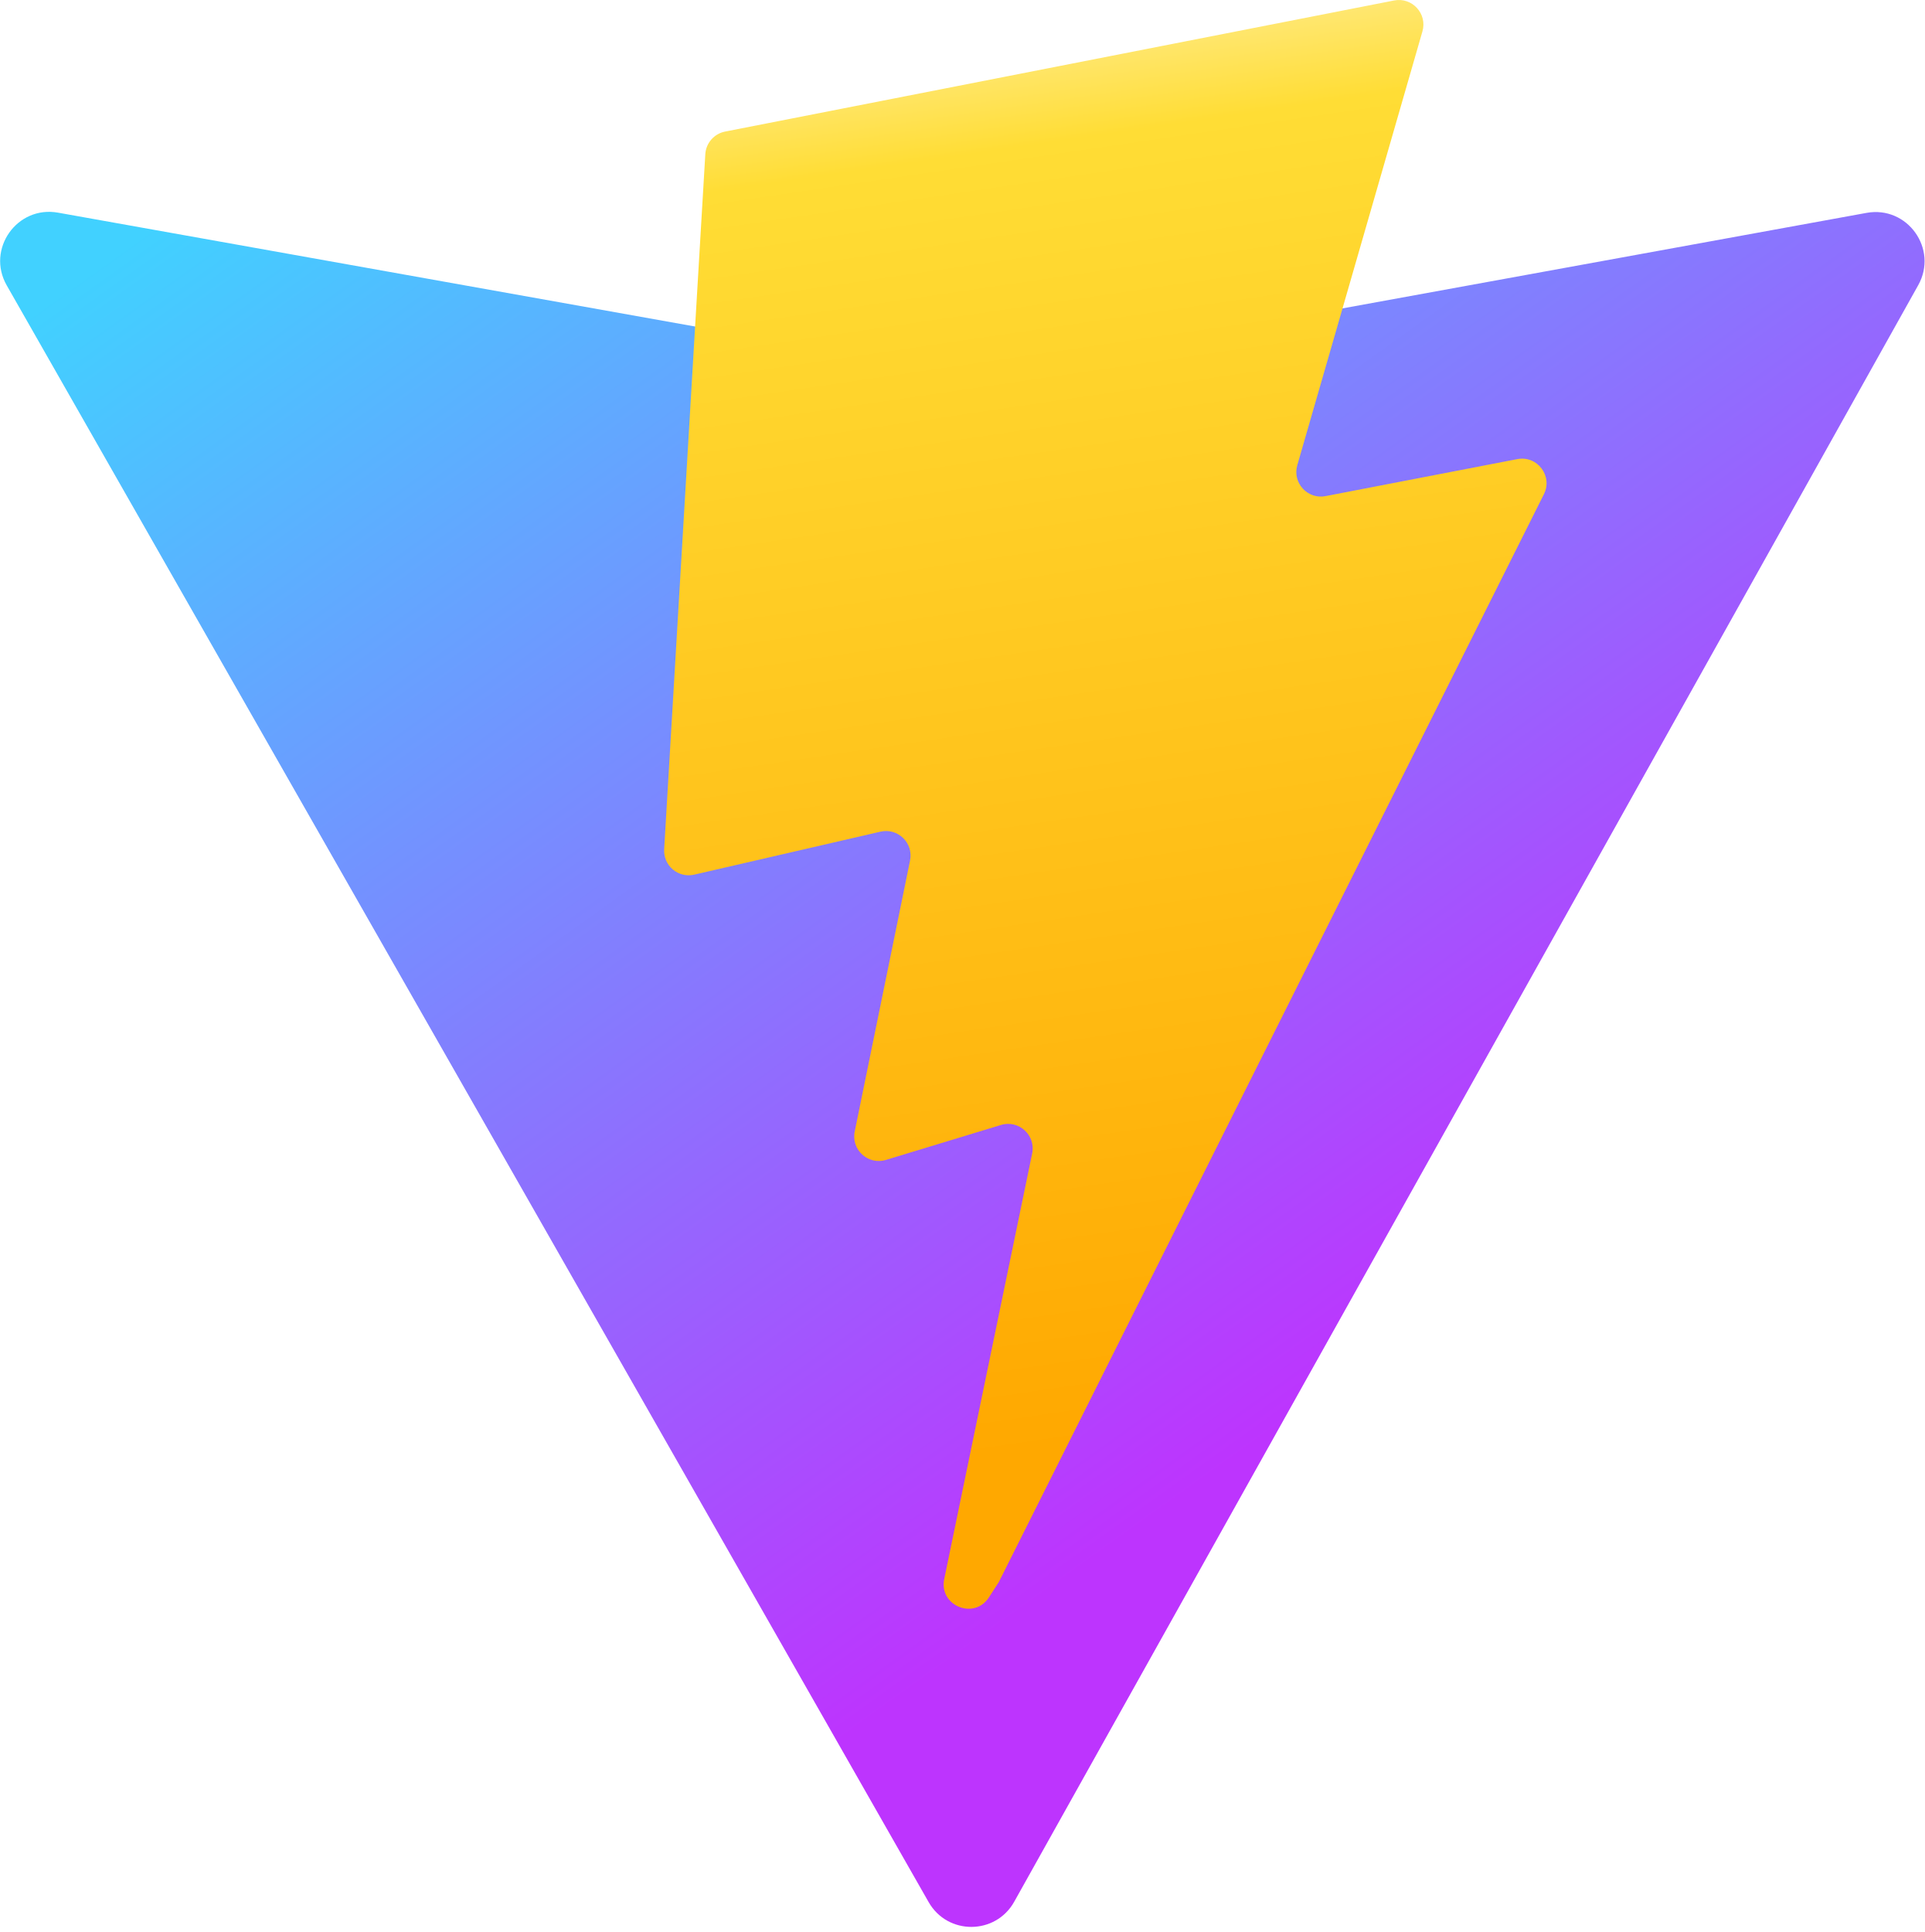
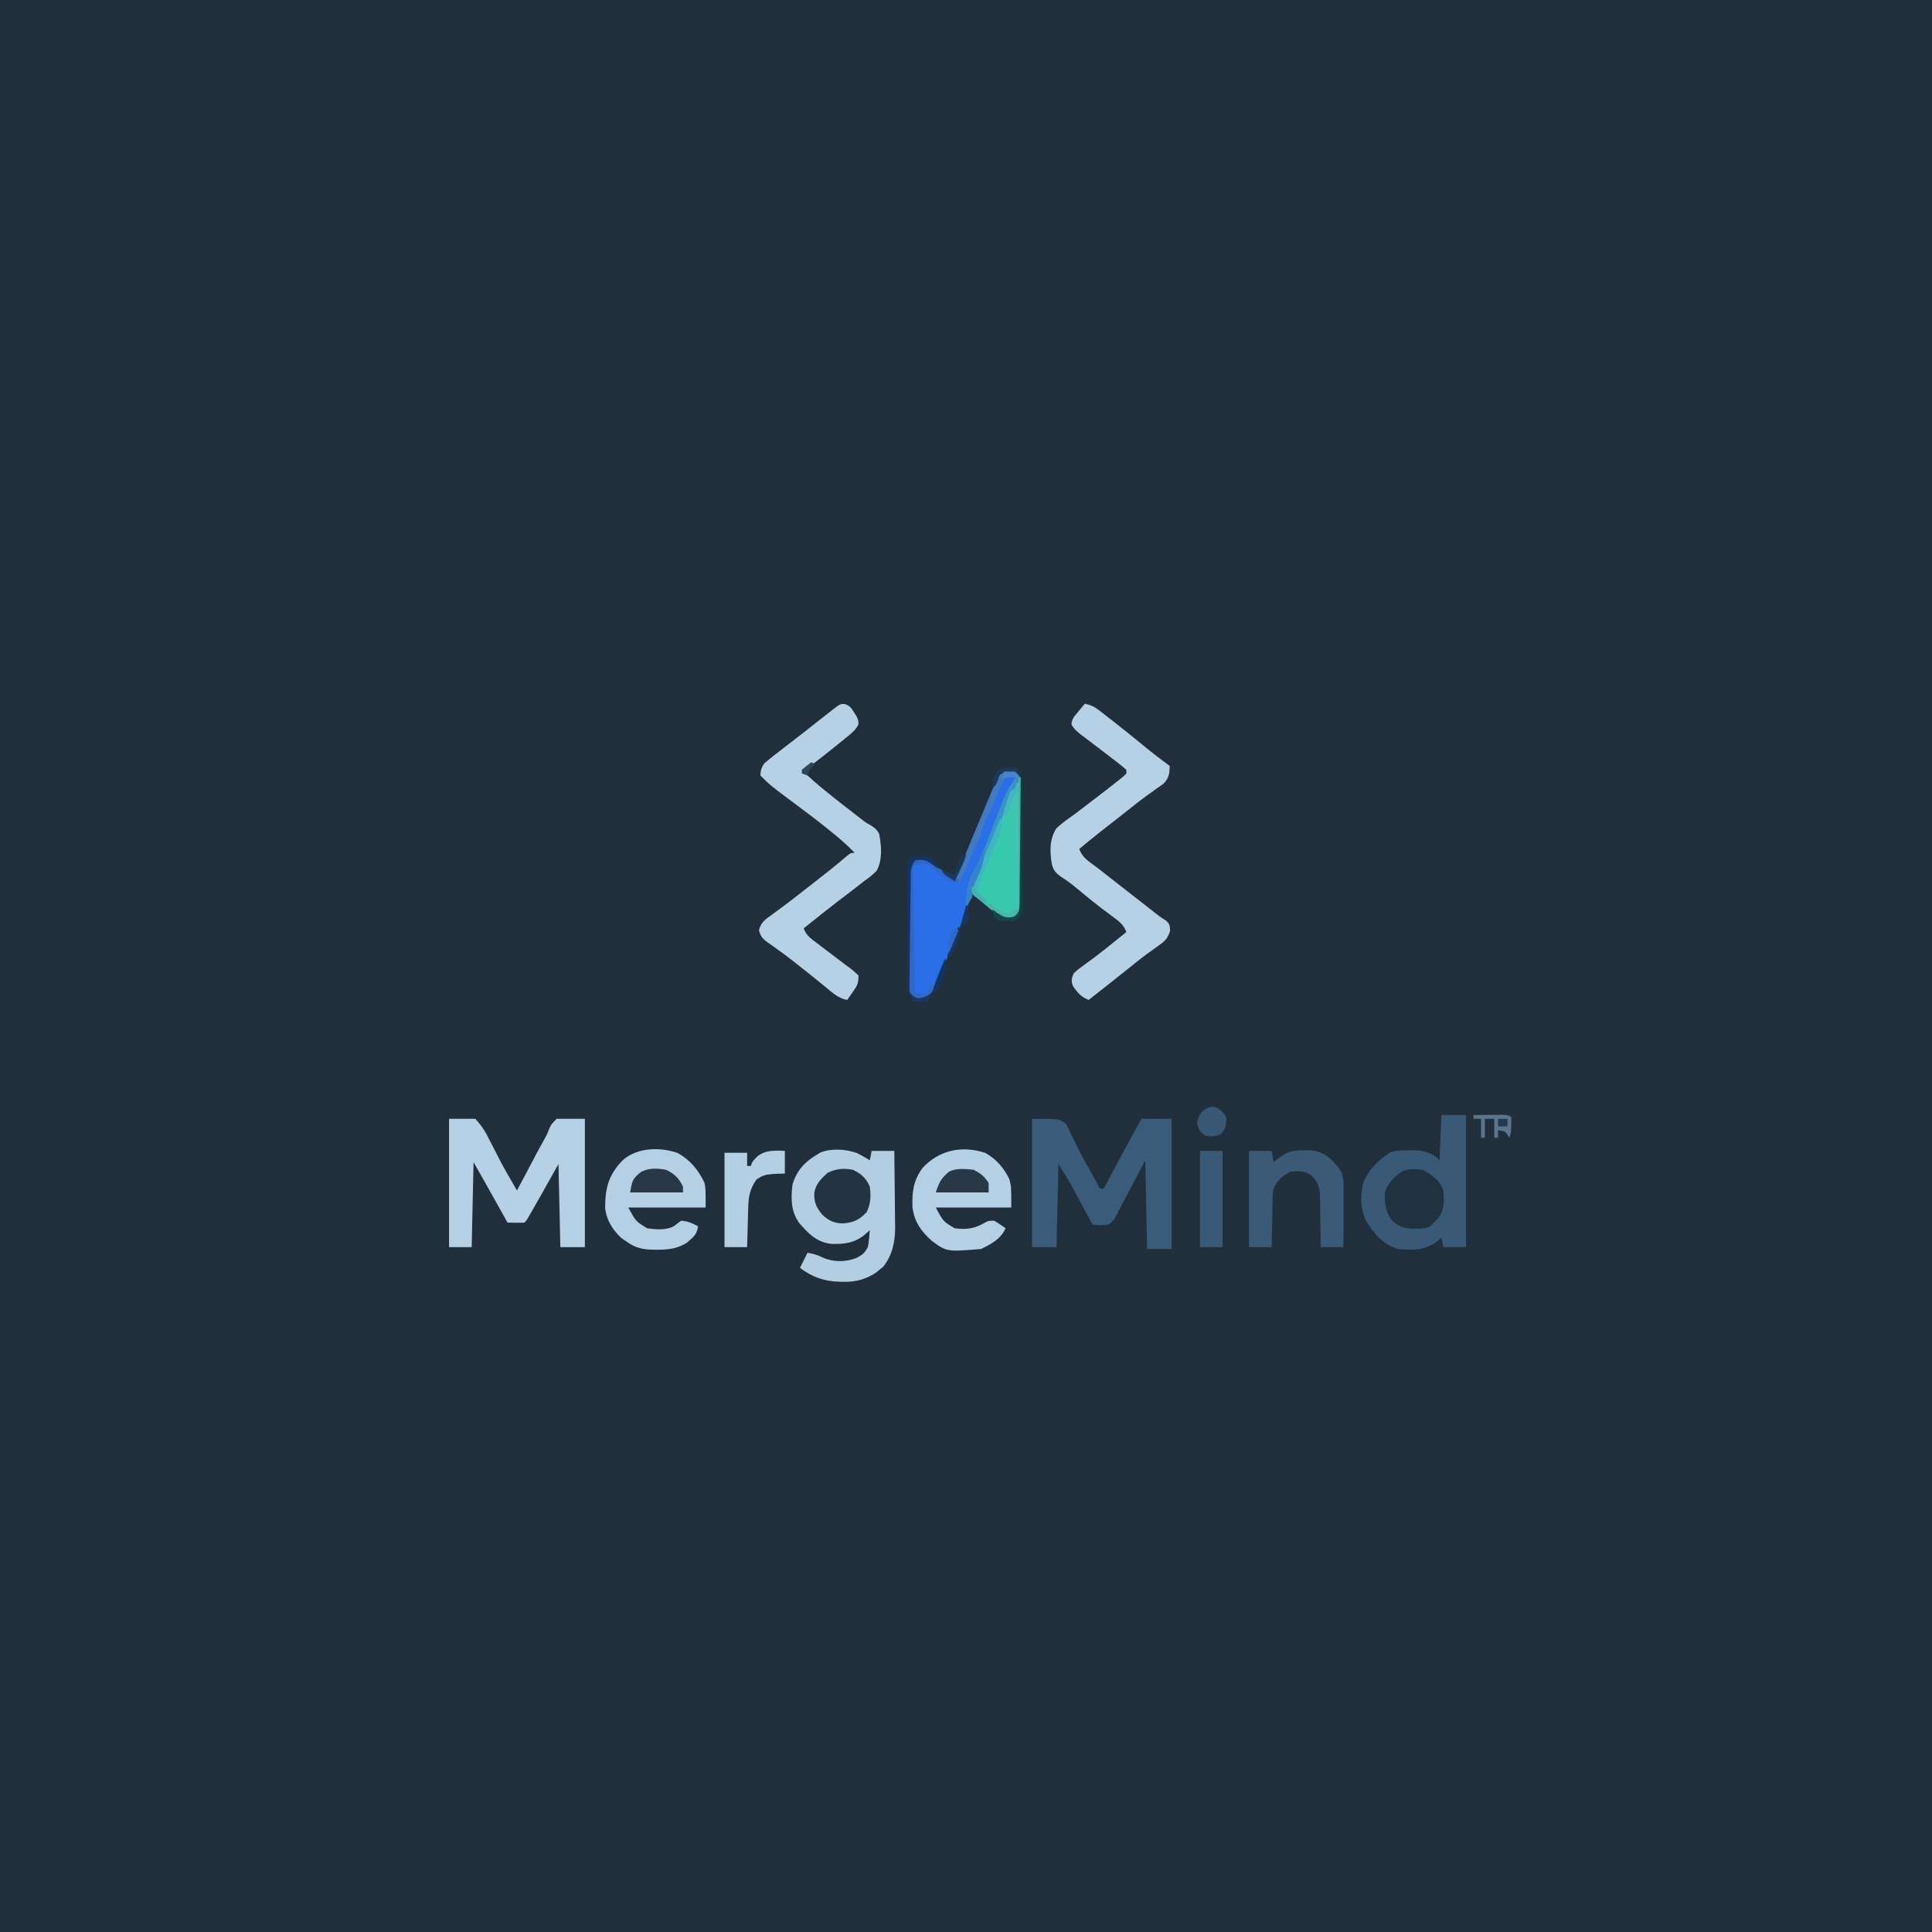
- <svg xmlns="http://www.w3.org/2000/svg" aria-hidden="true" role="img" class="iconify iconify--logos" width="31.88" height="32" preserveAspectRatio="xMidYMid meet" viewBox="0 0 256 257">
-   <defs>
-     <linearGradient id="IconifyId1813088fe1fbc01fb466" x1="-.828%" x2="57.636%" y1="7.652%" y2="78.411%">
-       <stop offset="0%" stop-color="#41D1FF" />
-       <stop offset="100%" stop-color="#BD34FE" />
-     </linearGradient>
-     <linearGradient id="IconifyId1813088fe1fbc01fb467" x1="43.376%" x2="50.316%" y1="2.242%" y2="89.03%">
-       <stop offset="0%" stop-color="#FFEA83" />
-       <stop offset="8.333%" stop-color="#FFDD35" />
-       <stop offset="100%" stop-color="#FFA800" />
-     </linearGradient>
-   </defs>
-   <path fill="url(#IconifyId1813088fe1fbc01fb466)" d="M255.153 37.938L134.897 252.976c-2.483 4.44-8.862 4.466-11.382.048L.875 37.958c-2.746-4.814 1.371-10.646 6.827-9.67l120.385 21.517a6.537 6.537 0 0 0 2.322-.004l117.867-21.483c5.438-.991 9.574 4.796 6.877 9.62Z" />
-   <path fill="url(#IconifyId1813088fe1fbc01fb467)" d="M185.432.063L96.44 17.501a3.268 3.268 0 0 0-2.634 3.014l-5.474 92.456a3.268 3.268 0 0 0 3.997 3.378l24.777-5.718c2.318-.535 4.413 1.507 3.936 3.838l-7.361 36.047c-.495 2.426 1.782 4.5 4.151 3.78l15.304-4.649c2.372-.72 4.652 1.36 4.15 3.788l-11.698 56.621c-.732 3.542 3.979 5.473 5.943 2.437l1.313-2.028l72.516-144.72c1.215-2.423-.88-5.186-3.54-4.672l-25.505 4.922c-2.396.462-4.435-1.77-3.759-4.114l16.646-57.705c.677-2.35-1.37-4.583-3.769-4.113Z" />
+ <svg xmlns="http://www.w3.org/2000/svg" version="1.1" width="1024" height="1024">
+   <path d="M0 0 C337.92 0 675.84 0 1024 0 C1024 337.92 1024 675.84 1024 1024 C686.08 1024 348.16 1024 0 1024 C0 686.08 0 348.16 0 0 Z " fill="#212F3C" transform="translate(0,0)" />
+   <path d="M0 0 C2.534 0.992 3.287 2.252 4.699 4.551 C5.139 5.238 5.578 5.925 6.031 6.633 C6.886 8.739 6.886 8.739 6.883 10.68 C5.359 13.829 2.807 15.712 0.136 17.864 C-0.438 18.337 -1.013 18.811 -1.605 19.299 C-3.43 20.793 -5.269 22.269 -7.114 23.739 C-7.72 24.223 -8.327 24.708 -8.952 25.208 C-10.708 26.602 -12.47 27.986 -14.239 29.364 C-14.782 29.789 -15.326 30.215 -15.886 30.653 C-18.301 32.506 -20.199 33.767 -23.114 34.739 C-19.197 38.813 -15.015 42.387 -10.614 45.926 C-9.913 46.493 -9.212 47.06 -8.491 47.643 C-4.597 50.781 -0.676 53.877 3.298 56.912 C4.904 58.142 6.497 59.389 8.09 60.637 C10.743 62.721 10.743 62.721 13.246 64.09 C15.542 65.514 16.587 66.35 17.886 68.739 C19.057 75.244 19.736 82.269 16.535 88.274 C14.468 90.415 12.329 92.037 9.886 93.739 C8.384 94.919 6.882 96.099 5.383 97.283 C3.74 98.568 2.079 99.826 0.41 101.079 C-3.306 103.871 -6.963 106.736 -10.614 109.614 C-11.189 110.066 -11.764 110.518 -12.356 110.984 C-15.621 113.554 -18.873 116.139 -22.114 118.739 C-20.783 122.729 -18.163 124.293 -14.926 126.739 C-14.001 127.455 -14.001 127.455 -13.056 128.186 C-9.751 130.744 -6.417 133.262 -3.071 135.766 C-2.428 136.254 -1.786 136.742 -1.124 137.245 C0.115 138.185 1.362 139.115 2.618 140.034 C4.316 141.329 4.316 141.329 6.886 143.739 C6.886 148.121 6.319 149.043 3.886 152.489 C3.051 153.688 3.051 153.688 2.199 154.911 C1.766 155.514 1.333 156.117 0.886 156.739 C-3.643 155.848 -6.514 153.25 -9.989 150.364 C-11.337 149.264 -12.686 148.165 -14.035 147.067 C-15.057 146.231 -15.057 146.231 -16.1 145.377 C-19.119 142.921 -22.176 140.516 -25.239 138.114 C-26.086 137.442 -26.086 137.442 -26.951 136.756 C-29.88 134.444 -32.838 132.202 -35.879 130.04 C-36.485 129.6 -37.091 129.161 -37.715 128.708 C-38.866 127.876 -40.029 127.06 -41.204 126.262 C-43.938 124.268 -45.03 123.085 -45.832 119.758 C-44.849 115.626 -42.559 114.072 -39.239 111.739 C-37.954 110.785 -36.67 109.83 -35.387 108.875 C-34.352 108.12 -34.352 108.12 -33.296 107.35 C-29.426 104.493 -25.652 101.514 -21.864 98.551 C-20.332 97.361 -18.801 96.171 -17.27 94.981 C-11.302 90.333 -5.351 85.67 0.386 80.739 C2.886 78.739 2.886 78.739 4.886 78.739 C1.019 74.724 -3.089 71.174 -7.426 67.676 C-8.122 67.113 -8.817 66.549 -9.534 65.968 C-15.07 61.513 -20.725 57.234 -26.432 53.001 C-39.78 43.072 -39.78 43.072 -45.114 37.739 C-44.914 34.923 -44.544 33.255 -42.723 31.071 C-41.803 30.319 -41.803 30.319 -40.864 29.551 C-40.139 28.954 -39.415 28.358 -38.668 27.743 C-34.676 24.611 -30.667 21.503 -26.629 18.43 C-22.393 15.201 -18.217 11.896 -14.047 8.582 C-12.411 7.289 -10.763 6.013 -9.114 4.739 C-8.51 4.254 -7.906 3.768 -7.284 3.269 C-2.629 -0.325 -2.629 -0.325 0 0 Z " fill="#B6D0E5" transform="translate(448.1135,373.2612)" />
+   <path d="M0 0 C3.103 0.601 5.056 1.555 7.547 3.484 C8.219 4.001 8.892 4.518 9.584 5.051 C10.299 5.611 11.014 6.172 11.75 6.75 C12.495 7.327 13.24 7.904 14.008 8.498 C19.898 13.082 25.709 17.763 31.47 22.509 C35.885 26.139 40.402 29.604 45 33 C44.807 37.279 44.613 39.378 41.551 42.484 C39.948 43.606 39.948 43.606 38.312 44.75 C37.119 45.609 35.926 46.47 34.734 47.332 C34.116 47.77 33.498 48.208 32.861 48.659 C29.855 50.825 26.963 53.132 24.062 55.438 C22.898 56.356 21.732 57.274 20.566 58.191 C19.984 58.65 19.401 59.11 18.801 59.583 C16.941 61.046 15.079 62.506 13.215 63.965 C12.593 64.452 11.971 64.94 11.33 65.442 C10.151 66.365 8.973 67.287 7.793 68.209 C4.138 71.074 0.555 74.012 -3 77 C-1.606 80.294 -0.119 81.954 2.75 84.062 C3.561 84.671 4.372 85.279 5.207 85.906 C6.129 86.597 7.05 87.288 8 88 C10.15 89.683 12.295 91.37 14.438 93.062 C20.894 98.145 27.379 103.191 33.871 108.229 C35.293 109.333 36.71 110.444 38.122 111.562 C40.153 113.159 40.153 113.159 43.09 114.973 C45 117 45 117 45.164 120.457 C43.715 124.868 42.157 126.051 38.375 128.688 C37.182 129.545 35.991 130.404 34.801 131.266 C34.176 131.71 33.552 132.154 32.909 132.611 C29.705 134.942 26.64 137.444 23.562 139.938 C16.419 145.682 9.218 151.35 2 157 C-1.053 155.673 -2.842 154.372 -4.812 151.688 C-5.252 151.114 -5.692 150.54 -6.145 149.949 C-7.375 147.145 -7.102 145.849 -6 143 C-3.586 140.746 -3.586 140.746 -0.375 138.438 C0.799 137.576 1.973 136.713 3.145 135.848 C3.767 135.393 4.389 134.938 5.03 134.469 C8.528 131.86 11.915 129.113 15.312 126.375 C16.6 125.341 17.888 124.307 19.176 123.273 C20.108 122.523 21.04 121.773 22 121 C20.457 116.901 17.847 115.117 14.375 112.562 C13.2 111.684 12.027 110.804 10.855 109.922 C10.232 109.453 9.609 108.985 8.966 108.502 C4.775 105.3 0.68 101.973 -3.372 98.597 C-6.119 96.308 -8.758 94.152 -11.793 92.25 C-14.844 90.263 -16.553 88.73 -17.486 85.12 C-18.605 78.49 -18.829 71.853 -15.117 66.062 C-12.804 63.912 -10.448 62.042 -7.836 60.268 C-5.79 58.855 -3.834 57.355 -1.871 55.828 C1.028 53.575 3.94 51.343 6.871 49.133 C10.476 46.407 14.038 43.641 17.562 40.812 C18.43 40.118 19.298 39.423 20.191 38.707 C20.788 38.144 21.385 37.58 22 37 C22 36.34 22 35.68 22 35 C19.995 33.272 17.981 31.66 15.875 30.062 C14.942 29.339 14.942 29.339 13.99 28.601 C10.674 26.033 7.335 23.497 3.988 20.969 C3.351 20.481 2.714 19.994 2.057 19.492 C0.831 18.554 -0.403 17.625 -1.643 16.705 C-3.891 14.982 -5.734 13.488 -7.102 10.98 C-6.947 7.966 -5.473 6.529 -3.562 4.25 C-2.574 3.051 -2.574 3.051 -1.566 1.828 C-1.049 1.225 -0.533 0.622 0 0 Z " fill="#B6D0E5" transform="translate(575,373)" />
+   <path d="M0 0 C3 0.375 3 0.375 4.662 1.474 C6.674 4.333 6.389 6.702 6.404 10.17 C6.411 10.856 6.418 11.543 6.425 12.25 C6.443 14.52 6.439 16.789 6.434 19.059 C6.438 20.637 6.443 22.215 6.449 23.792 C6.458 27.1 6.456 30.408 6.446 33.716 C6.435 37.954 6.455 42.192 6.484 46.43 C6.502 49.689 6.502 52.948 6.496 56.207 C6.496 57.77 6.502 59.332 6.515 60.895 C6.53 63.081 6.519 65.265 6.502 67.451 C6.502 68.694 6.501 69.938 6.501 71.219 C5.909 74.948 4.97 76.12 2 78.375 C-0.305 78.961 -0.305 78.961 -3 78.375 C-5.567 76.807 -7.828 74.935 -10.125 73 C-11.356 71.991 -12.588 70.984 -13.82 69.977 C-14.629 69.301 -14.629 69.301 -15.454 68.612 C-16.906 67.45 -18.452 66.407 -20 65.375 C-20.175 65.919 -20.35 66.463 -20.531 67.023 C-24.97 80.595 -30.658 93.745 -36.25 106.875 C-36.662 107.86 -37.074 108.845 -37.498 109.86 C-38.095 111.244 -38.095 111.244 -38.703 112.656 C-39.05 113.472 -39.397 114.287 -39.755 115.127 C-41.191 117.719 -42.738 119.467 -45 121.375 C-47.8 121.307 -49.35 120.837 -51.628 119.218 C-53.658 116.49 -53.381 114.32 -53.388 110.948 C-53.393 110.3 -53.399 109.653 -53.404 108.985 C-53.417 106.845 -53.409 104.706 -53.398 102.566 C-53.4 101.078 -53.403 99.59 -53.407 98.102 C-53.412 94.982 -53.405 91.863 -53.391 88.743 C-53.374 84.747 -53.384 80.751 -53.402 76.755 C-53.413 73.681 -53.409 70.608 -53.401 67.534 C-53.399 66.061 -53.402 64.588 -53.409 63.114 C-53.417 61.053 -53.405 58.993 -53.388 56.932 C-53.386 55.76 -53.383 54.587 -53.381 53.379 C-52.963 50.086 -52.344 48.692 -50 46.375 C-46.902 45.7 -44.973 45.808 -42.204 47.422 C-40.276 48.837 -38.448 50.326 -36.625 51.875 C-35.984 52.4 -35.344 52.924 -34.684 53.465 C-33.112 54.755 -31.554 56.063 -30 57.375 C-27.475 54.85 -26.643 52.443 -25.277 49.137 C-25.016 48.508 -24.754 47.879 -24.485 47.23 C-23.923 45.878 -23.364 44.525 -22.806 43.172 C-21.935 41.057 -21.058 38.946 -20.178 36.835 C-19.003 34.013 -17.829 31.19 -16.657 28.367 C-14.408 22.948 -12.155 17.531 -9.875 12.125 C-9.522 11.27 -9.168 10.415 -8.804 9.534 C-8.31 8.365 -8.31 8.365 -7.805 7.172 C-7.526 6.505 -7.247 5.838 -6.96 5.151 C-5.137 1.779 -3.854 0.482 0 0 Z " fill="#2B6FE8" transform="translate(535,408.625)" />
+   <path d="M0 0 C15 0 15 0 18.266 3.016 C19.317 5.031 19.317 5.031 20.25 7.25 C21.023 8.796 21.797 10.341 22.57 11.887 C22.956 12.711 23.342 13.535 23.739 14.384 C25.991 19.057 28.591 23.539 31.125 28.062 C32.757 31.038 34.38 34.018 36 37 C36.66 37 37.32 37 38 37 C38.428 36.199 38.856 35.398 39.298 34.573 C40.909 31.559 42.521 28.545 44.134 25.531 C44.828 24.235 45.521 22.939 46.214 21.642 C50.087 14.396 53.983 7.167 58 0 C63.28 0 68.56 0 74 0 C74 22.77 74 45.54 74 69 C69.71 69 65.42 69 61 69 C60.67 53.49 60.34 37.98 60 22 C51.742 37.69 51.742 37.69 43.496 53.387 C41 56 41 56 38.719 56.385 C36.443 56.394 34.258 56.276 32 56 C31.632 55.315 31.265 54.63 30.886 53.924 C29.198 50.781 27.505 47.641 25.812 44.5 C25.234 43.422 24.656 42.345 24.061 41.234 C23.49 40.177 22.92 39.12 22.332 38.031 C21.814 37.068 21.295 36.104 20.761 35.111 C18.625 31.338 16.298 27.677 14 24 C13.67 38.52 13.34 53.04 13 68 C8.71 68 4.42 68 0 68 C0 45.56 0 23.12 0 0 Z " fill="#3A5B79" transform="translate(547,593)" />
+   <path d="M0 0 C2.369 1.195 4.631 2.441 6.859 3.879 C7.189 2.229 7.519 0.579 7.859 -1.121 C11.819 -1.121 15.779 -1.121 19.859 -1.121 C19.959 5.674 20.031 12.469 20.079 19.265 C20.099 21.573 20.126 23.881 20.161 26.189 C20.21 29.521 20.232 32.852 20.25 36.184 C20.271 37.204 20.291 38.224 20.313 39.275 C20.315 47.067 18.882 54.046 13.965 60.281 C13.015 61.041 13.015 61.041 12.047 61.816 C11.109 62.603 11.109 62.603 10.152 63.406 C4.58 66.985 -0.441 68.39 -7.016 68.254 C-7.717 68.245 -8.418 68.237 -9.14 68.228 C-17.486 67.992 -23.512 65.808 -30.141 60.879 C-28.821 58.239 -27.501 55.599 -26.141 52.879 C-23.051 53.347 -20.785 54.053 -17.953 55.441 C-12.309 57.938 -5.94 57.836 -0.203 55.629 C3.629 53.474 3.629 53.474 5.859 49.879 C6.382 46.887 6.672 43.909 6.859 40.879 C5.993 41.663 5.127 42.446 4.234 43.254 C-1.184 47.691 -6.538 48.356 -13.402 48.18 C-21.187 47.325 -25.487 42.911 -30.477 37.195 C-34.985 30.919 -34.967 24.363 -34.141 16.879 C-31.937 9.378 -27.8 4.798 -21.141 0.879 C-20.536 0.506 -19.931 0.134 -19.309 -0.25 C-13.456 -2.602 -5.841 -2.085 0 0 Z " fill="#B3CEE3" transform="translate(454.1406,611.1211)" />
+   <path d="M0 0 C4.62 0 9.24 0 14 0 C17.422 3.925 19.209 6.571 21.375 11.125 C21.913 12.152 22.45 13.18 23.004 14.238 C24.107 16.347 25.19 18.466 26.253 20.595 C29.29 26.515 32.657 32.249 36 38 C36.459 37.133 36.917 36.266 37.389 35.373 C39.11 32.121 40.835 28.871 42.561 25.622 C43.304 24.222 44.046 22.822 44.787 21.421 C45.145 20.743 45.504 20.065 45.873 19.367 C46.227 18.698 46.581 18.029 46.946 17.339 C47.996 15.374 49.069 13.423 50.146 11.473 C51.988 8.172 51.988 8.172 53.108 5.246 C54.082 3.031 54.082 3.031 57 0 C61.95 0 66.9 0 72 0 C72 22.44 72 44.88 72 68 C67.71 68 63.42 68 59 68 C58.67 53.48 58.34 38.96 58 24 C55.03 29.28 52.06 34.56 49 40 C41.145 53.855 41.145 53.855 40 55 C38.481 55.072 36.958 55.084 35.438 55.062 C34.611 55.053 33.785 55.044 32.934 55.035 C32.296 55.024 31.657 55.012 31 55 C30.597 54.279 30.194 53.559 29.778 52.816 C28.265 50.112 26.752 47.408 25.238 44.703 C24.268 42.97 23.298 41.236 22.328 39.502 C21.709 38.397 21.091 37.291 20.453 36.152 C19.888 35.142 19.322 34.131 18.739 33.09 C16.841 29.718 14.92 26.359 13 23 C12.67 37.85 12.34 52.7 12 68 C8.04 68 4.08 68 0 68 C0 45.56 0 23.12 0 0 Z " fill="#B6D0E5" transform="translate(238,593)" />
+   <path d="M0 0 C4.29 0 8.58 0 13 0 C13 23.1 13 46.2 13 70 C9.04 70 5.08 70 1 70 C0.67 68.35 0.34 66.7 0 65 C-0.722 65.619 -1.444 66.237 -2.188 66.875 C-8.642 71.752 -15.149 71.769 -23 71 C-30.914 68.665 -35.83 62.901 -40 56 C-43.084 49.465 -43.213 42.078 -41.16 35.176 C-38.066 28.373 -33.397 23.928 -27.246 19.832 C-23.914 18.598 -20.63 18.671 -17.125 18.688 C-16.43 18.671 -15.735 18.655 -15.02 18.639 C-10.256 18.634 -7.049 19.516 -3 22 C-2.34 22.66 -1.68 23.32 -1 24 C-0.67 16.08 -0.34 8.16 0 0 Z " fill="#395977" transform="translate(764,591)" />
+   <path d="M0 0 C6.702 3.706 10.996 8.964 14.266 15.801 C14.891 18.926 14.891 18.926 14.891 28.926 C1.361 28.926 -12.169 28.926 -26.109 28.926 C-22.142 36.25 -22.142 36.25 -16.109 39.926 C-11.563 40.605 -6.398 41.033 -2.172 38.988 C-0.815 37.971 0.538 36.949 1.891 35.926 C5.329 36.09 7.903 37.266 10.891 38.926 C10.323 42.334 9.331 43.834 6.703 46.051 C6.132 46.548 5.561 47.046 4.973 47.559 C-0.001 50.825 -5.163 51.315 -10.984 51.301 C-11.692 51.299 -12.399 51.298 -13.128 51.296 C-18.711 51.165 -22.638 50.225 -27.109 46.926 C-28.017 46.307 -28.924 45.688 -29.859 45.051 C-34.46 40.706 -37.785 35.424 -38.375 29.059 C-38.32 18.492 -36.573 11.649 -29.109 3.926 C-21.515 -2.936 -9.365 -3.235 0 0 Z " fill="#B5CFE4" transform="translate(359.1094,611.0742)" />
+   <path d="M0 0 C5.963 3.281 9.879 7.892 12.875 13.973 C13.875 17.973 13.875 17.973 13.875 28.973 C0.675 28.973 -12.525 28.973 -26.125 28.973 C-22.217 36.358 -22.217 36.358 -16.125 39.973 C-9.861 40.829 -5.237 40.107 0.184 36.848 C1.875 35.973 1.875 35.973 4.875 35.973 C6.911 37.25 8.916 38.58 10.875 39.973 C8.219 45.783 3.372 48.224 -2.125 50.973 C-20.334 52.459 -20.334 52.459 -28.211 46.68 C-33.884 41.62 -37.629 36.444 -38.48 28.766 C-38.803 20.731 -37.98 14.519 -33.125 7.973 C-24.4 -1.474 -12.254 -4.029 0 0 Z " fill="#B5CFE4" transform="translate(522.125,611.0273)" />
+   <path d="M0 0 C3.96 0 7.92 0 12 0 C12.33 1.98 12.66 3.96 13 6 C13.742 5.381 14.485 4.763 15.25 4.125 C19.947 0.496 22.87 -0.293 28.875 -0.312 C30.069 -0.329 31.262 -0.346 32.492 -0.363 C38.351 0.243 42.069 2.538 45.812 7 C46.688 8.021 46.688 8.021 47.582 9.062 C50.598 13.183 50.129 17.514 50.098 22.387 C50.096 23.204 50.095 24.021 50.093 24.863 C50.088 27.471 50.075 30.079 50.062 32.688 C50.057 34.456 50.053 36.225 50.049 37.994 C50.038 42.329 50.021 46.665 50 51 C46.04 51 42.08 51 38 51 C37.991 50.027 37.981 49.053 37.972 48.05 C37.932 44.425 37.866 40.8 37.792 37.176 C37.764 35.609 37.743 34.043 37.729 32.476 C37.708 30.219 37.661 27.964 37.609 25.707 C37.608 25.011 37.607 24.315 37.606 23.598 C37.463 18.81 36.35 16.391 33 13 C29.513 10.475 26.202 10.565 22 11 C17.547 13.312 15.174 15.509 13 20 C12.499 23.478 12.499 23.478 12.488 27.27 C12.47 27.951 12.452 28.632 12.434 29.333 C12.38 31.493 12.346 33.652 12.312 35.812 C12.279 37.283 12.245 38.754 12.209 40.225 C12.124 43.816 12.057 47.408 12 51 C8.04 51 4.08 51 0 51 C0 34.17 0 17.34 0 0 Z " fill="#3A5A78" transform="translate(662,610)" />
+   <path d="M0 0 C0.33 0 0.66 0 1 0 C1.093 9.188 1.164 18.376 1.207 27.565 C1.228 31.831 1.256 36.097 1.302 40.364 C1.345 44.481 1.369 48.598 1.38 52.716 C1.387 54.286 1.401 55.857 1.423 57.428 C1.452 59.629 1.456 61.828 1.454 64.028 C1.463 65.281 1.472 66.533 1.481 67.824 C0.913 71.577 -0.011 72.738 -3 75 C-5.305 75.582 -5.305 75.582 -8 75 C-10.568 73.456 -12.828 71.605 -15.125 69.688 C-15.745 69.188 -16.365 68.688 -17.004 68.174 C-18.691 66.804 -20.363 65.429 -22 64 C-22.581 63.552 -23.162 63.105 -23.761 62.644 C-25 61 -25 61 -24.84 58.696 C-23.897 55.671 -22.787 52.792 -21.559 49.871 C-21.061 48.68 -20.563 47.488 -20.05 46.261 C-19.513 44.986 -18.975 43.712 -18.438 42.438 C-17.343 39.828 -16.251 37.217 -15.16 34.605 C-14.889 33.958 -14.618 33.31 -14.339 32.643 C-11.587 26.049 -8.962 19.404 -6.412 12.728 C-4.217 7.109 -4.217 7.109 -2 6 C-1.273 4.021 -0.602 2.02 0 0 Z " fill="#37C8AE" transform="translate(540,412)" />
+   <path d="M0 0 C0 3.96 0 7.92 0 12 C-2.815 12.093 -2.815 12.093 -5.688 12.188 C-9.909 12.541 -11.624 12.729 -15.125 15.25 C-18.382 20.026 -19.256 23.852 -19.414 29.613 C-19.472 31.484 -19.472 31.484 -19.531 33.393 C-19.562 34.686 -19.593 35.98 -19.625 37.312 C-19.683 39.282 -19.683 39.282 -19.742 41.291 C-19.836 44.527 -19.919 47.764 -20 51 C-23.96 51 -27.92 51 -32 51 C-32 34.5 -32 18 -32 1 C-28.04 1 -24.08 1 -20 1 C-20 3.31 -20 5.62 -20 8 C-19.34 8 -18.68 8 -18 8 C-17.722 7.134 -17.722 7.134 -17.438 6.25 C-13.224 -0.344 -7.067 -0.435 0 0 Z " fill="#B4CEE3" transform="translate(416,610)" />
+   <path d="M0 0 C4.866 2.571 9.224 5.671 11 11 C11.531 16.056 11.59 19.882 9.188 24.438 C3.816 30.73 3.816 30.73 -1.488 31.238 C-7.511 31.397 -11.364 31.288 -16 27 C-19.647 22.724 -20.283 17.481 -20 12 C-18.428 7.089 -15.199 3.873 -11 1 C-7.529 -0.736 -3.795 -0.467 0 0 Z " fill="#20313F" transform="translate(754,620)" />
+   <path d="M0 0 C4.352 2.02 7.232 4.489 9 9 C9.7 13.935 9.515 17.912 7.375 22.438 C3.541 26.574 0.082 28.147 -5.5 28.438 C-10.005 28.263 -12.573 27.028 -16 24 C-19.391 20.074 -20.675 17.05 -20.383 11.953 C-19.483 7.361 -16.734 4.664 -13.375 1.625 C-8.792 -0.582 -4.998 -0.924 0 0 Z " fill="#233342" transform="translate(452,620)" />
+   <path d="M0 0 C3.96 0 7.92 0 12 0 C12 16.83 12 33.66 12 51 C8.04 51 4.08 51 0 51 C0 34.17 0 17.34 0 0 Z " fill="#395976" transform="translate(636,610)" />
+   <path d="M0 0 C2.938 0.312 2.938 0.312 4.938 2.312 C4.562 5.938 4.562 5.938 3.938 9.312 C2.947 9.643 1.958 9.973 0.938 10.312 C0.829 10.993 0.72 11.674 0.608 12.375 C-0.184 15.844 -1.439 19.031 -2.793 22.309 C-3.066 22.979 -3.339 23.649 -3.62 24.339 C-4.493 26.478 -5.371 28.614 -6.25 30.75 C-6.821 32.15 -7.392 33.551 -7.963 34.951 C-12.527 46.123 -12.527 46.123 -14.792 51.258 C-15.067 51.885 -15.342 52.512 -15.625 53.157 C-16.375 54.856 -17.133 56.552 -17.892 58.246 C-19.055 61.292 -19.558 64.104 -20.062 67.312 C-21.625 69.688 -21.625 69.688 -23.062 71.312 C-22.924 63.994 -22.081 58.412 -18.52 51.996 C-13.95 43.579 -10.682 34.421 -7.281 25.484 C-4.334 17.813 -1.369 10.33 2.938 3.312 C0.564 2.895 0.564 2.895 -2.062 3.312 C-4.616 6.882 -6.067 10.708 -7.562 14.812 C-8.737 18.035 -9.854 20.966 -11.625 23.906 C-13.102 26.379 -13.834 28.536 -14.562 31.312 C-15.633 35.091 -16.959 37.982 -19.062 41.312 C-19.868 43.275 -20.588 45.259 -21.309 47.254 C-22.869 51.516 -24.534 55.52 -27.062 59.312 C-33.052 58.72 -36.497 54.91 -40.93 51.148 C-44.48 48.631 -44.48 48.631 -51.062 50.312 C-50.733 72.752 -50.403 95.192 -50.062 118.312 C-48.083 118.312 -46.102 118.312 -44.062 118.312 C-43.403 116.662 -42.742 115.013 -42.062 113.312 C-41.403 113.312 -40.742 113.312 -40.062 113.312 C-42.204 119.407 -42.204 119.407 -45.062 121.312 C-47.789 121.176 -49.461 120.738 -51.694 119.16 C-53.718 116.428 -53.444 114.257 -53.451 110.885 C-53.456 110.238 -53.461 109.59 -53.467 108.923 C-53.48 106.783 -53.471 104.644 -53.461 102.504 C-53.463 101.016 -53.466 99.527 -53.47 98.039 C-53.474 94.919 -53.468 91.8 -53.454 88.68 C-53.437 84.684 -53.446 80.689 -53.464 76.693 C-53.475 73.619 -53.472 70.545 -53.464 67.471 C-53.462 65.998 -53.464 64.525 -53.471 63.052 C-53.479 60.991 -53.467 58.93 -53.451 56.869 C-53.448 55.697 -53.446 54.525 -53.443 53.317 C-53.026 50.024 -52.406 48.63 -50.062 46.312 C-46.965 45.638 -45.035 45.745 -42.267 47.359 C-40.338 48.775 -38.51 50.264 -36.688 51.812 C-36.047 52.337 -35.406 52.862 -34.746 53.402 C-33.174 54.693 -31.617 56.001 -30.062 57.312 C-27.537 54.787 -26.706 52.381 -25.34 49.074 C-25.078 48.445 -24.817 47.816 -24.547 47.168 C-23.986 45.816 -23.426 44.463 -22.869 43.109 C-21.998 40.995 -21.12 38.883 -20.241 36.772 C-19.065 33.95 -17.891 31.128 -16.719 28.304 C-14.47 22.885 -12.217 17.469 -9.938 12.062 C-9.584 11.207 -9.231 10.352 -8.867 9.471 C-8.372 8.302 -8.372 8.302 -7.867 7.109 C-7.589 6.443 -7.31 5.776 -7.023 5.089 C-5.174 1.669 -3.926 0.401 0 0 Z " fill="#437ABF" transform="translate(535.0625,408.6875)" />
+   <path d="M0 0 C3.911 1.99 5.577 3.365 8 7 C8 8.65 8 10.3 8 12 C-1.24 12 -10.48 12 -20 12 C-18.11 6.33 -17.25 4.719 -13 1 C-9.056 -0.972 -4.299 -0.449 0 0 Z " fill="#283846" transform="translate(516,620)" />
+   <path d="M0 0 C4.479 2.159 6.914 4.481 9 9 C9 9.99 9 10.98 9 12 C-0.24 12 -9.48 12 -19 12 C-17.975 5.852 -17.734 4.669 -13.23 1.141 C-8.945 -1.051 -4.652 -0.821 0 0 Z " fill="#283847" transform="translate(353,620)" />
+   <path d="M0 0 C4.542 0.827 7.024 3.118 10.449 6.094 C14.758 10.204 14.758 10.204 20.262 11.594 C20.262 12.254 20.262 12.914 20.262 13.594 C14.272 13.001 10.827 9.191 6.395 5.43 C2.844 2.912 2.844 2.912 -3.738 4.594 C-3.408 27.034 -3.078 49.474 -2.738 72.594 C-0.758 72.594 1.222 72.594 3.262 72.594 C3.922 70.944 4.582 69.294 5.262 67.594 C5.922 67.594 6.582 67.594 7.262 67.594 C5.121 73.688 5.121 73.688 2.262 75.594 C-0.465 75.457 -2.136 75.019 -4.37 73.441 C-6.393 70.709 -6.12 68.538 -6.126 65.166 C-6.132 64.519 -6.137 63.871 -6.142 63.204 C-6.156 61.064 -6.147 58.925 -6.137 56.785 C-6.139 55.297 -6.142 53.809 -6.145 52.32 C-6.15 49.201 -6.143 46.081 -6.129 42.962 C-6.112 38.966 -6.122 34.97 -6.14 30.974 C-6.151 27.9 -6.147 24.826 -6.14 21.753 C-6.138 20.279 -6.14 18.806 -6.147 17.333 C-6.155 15.272 -6.143 13.212 -6.126 11.151 C-6.124 9.978 -6.122 8.806 -6.119 7.598 C-5.566 3.233 -4.4 0.954 0 0 Z " fill="#3066C8" transform="translate(487.7383,454.4062)" />
+   <path d="M0 0 C3.76 0.94 5.247 2.511 7.5 5.625 C7.566 9.477 7.372 11.623 4.812 14.562 C1.764 15.963 -0.179 16.109 -3.5 15.625 C-6.556 13.534 -7.365 12.332 -8.062 8.688 C-7.193 3.953 -4.722 1.181 0 0 Z " fill="#385774" transform="translate(642.5,586.375)" />
+   <path d="M0 0 C0.33 0 0.66 0 1 0 C1 1.65 1 3.3 1 5 C0.01 5.33 -0.98 5.66 -2 6 C-2.109 6.681 -2.217 7.361 -2.329 8.063 C-3.121 11.532 -4.376 14.719 -5.73 17.996 C-6.003 18.666 -6.276 19.336 -6.557 20.026 C-7.43 22.165 -8.309 24.301 -9.188 26.438 C-9.759 27.838 -10.33 29.238 -10.9 30.639 C-15.464 41.81 -15.464 41.81 -17.729 46.946 C-18.004 47.573 -18.279 48.199 -18.563 48.845 C-19.312 50.544 -20.07 52.239 -20.829 53.934 C-21.992 56.98 -22.495 59.792 -23 63 C-24.562 65.375 -24.562 65.375 -26 67 C-25.862 59.682 -25.019 54.099 -21.457 47.684 C-16.887 39.267 -13.622 30.111 -10.219 21.176 C-4.13 5.31 -4.13 5.31 0 0 Z " fill="#3993C9" transform="translate(538,413)" />
+   <path d="M0 0 C2.958 -0.027 5.917 -0.047 8.875 -0.062 C9.717 -0.071 10.559 -0.079 11.426 -0.088 C12.231 -0.091 13.037 -0.094 13.867 -0.098 C14.983 -0.106 14.983 -0.106 16.121 -0.114 C18 0 18 0 20 1 C20 9 20 9 19 12 C18.34 11.01 17.68 10.02 17 9 C14.941 8.276 14.941 8.276 13 8 C13 9.32 13 10.64 13 12 C12.34 12 11.68 12 11 12 C11 8.7 11 5.4 11 2 C9.35 2 7.7 2 6 2 C6 5.3 6 8.6 6 12 C5.34 12 4.68 12 4 12 C4 8.7 4 5.4 4 2 C2.68 2 1.36 2 0 2 C0 1.34 0 0.68 0 0 Z " fill="#5C758C" transform="translate(781,591)" />
+   <path d="M0 0 C0.33 0 0.66 0 1 0 C1.093 9.188 1.164 18.376 1.207 27.565 C1.228 31.831 1.256 36.097 1.302 40.364 C1.345 44.481 1.369 48.598 1.38 52.716 C1.387 54.286 1.401 55.857 1.423 57.428 C1.452 59.629 1.456 61.828 1.454 64.028 C1.463 65.281 1.472 66.533 1.481 67.824 C0.913 71.577 0.001 72.749 -3 75 C-6.302 75.632 -7.598 75.251 -10.457 73.469 C-11.234 72.819 -12.012 72.169 -12.812 71.5 C-13.603 70.85 -14.393 70.201 -15.207 69.531 C-16.095 68.773 -16.095 68.773 -17 68 C-16.01 67.505 -16.01 67.505 -15 67 C-14.312 67.524 -14.312 67.524 -13.609 68.059 C-12.996 68.514 -12.382 68.969 -11.75 69.438 C-11.147 69.89 -10.543 70.342 -9.922 70.809 C-7.937 72.039 -6.28 72.561 -4 73 C-4 72.34 -4 71.68 -4 71 C-2.515 70.505 -2.515 70.505 -1 70 C-0.67 46.9 -0.34 23.8 0 0 Z " fill="#51AA9E" transform="translate(540,412)" />
+   <path d="M0 0 C0.33 0 0.66 0 1 0 C1 22.11 1 44.22 1 67 C0.67 67 0.34 67 0 67 C-0.495 38.29 -0.495 38.29 -1 9 C-3.273 11.021 -3.273 11.021 -4.5 14.562 C-6 18 -6 18 -8 19 C-4.585 7.276 -4.585 7.276 -3 4 C-2.34 3.67 -1.68 3.34 -1 3 C-0.67 2.01 -0.34 1.02 0 0 Z " fill="#44C3B0" transform="translate(539,415)" />
+   <path d="M0 0 C9.577 -1.074 9.577 -1.074 13.066 1.559 C14.53 3.311 15.82 5.048 17 7 C14.769 5.935 13.004 5.003 11.125 3.375 C8.254 1.517 6.351 1.563 3 2 C0.611 5.584 0.729 7.23 0.681 11.491 C0.671 12.145 0.661 12.799 0.651 13.473 C0.62 15.631 0.603 17.79 0.586 19.949 C0.567 21.447 0.548 22.945 0.527 24.443 C0.476 28.383 0.436 32.324 0.399 36.265 C0.359 40.287 0.308 44.308 0.258 48.33 C0.161 56.22 0.077 64.11 0 72 C-0.33 72 -0.66 72 -1 72 C-1.023 63.203 -1.041 54.406 -1.052 45.609 C-1.057 41.524 -1.064 37.439 -1.075 33.354 C-1.086 29.412 -1.092 25.47 -1.095 21.528 C-1.097 20.024 -1.1 18.52 -1.106 17.016 C-1.113 14.91 -1.114 12.803 -1.114 10.696 C-1.116 9.497 -1.118 8.298 -1.12 7.063 C-1.02 4.506 -0.756 2.427 0 0 Z " fill="#153361" transform="translate(482,454)" />
+   <path d="M0 0 C0.33 0 0.66 0 1 0 C1.093 9.318 1.164 18.637 1.207 27.956 C1.228 32.283 1.256 36.61 1.302 40.937 C1.345 45.112 1.369 49.288 1.38 53.463 C1.387 55.057 1.401 56.65 1.423 58.243 C1.452 60.475 1.456 62.705 1.454 64.937 C1.463 66.207 1.472 67.477 1.481 68.786 C1 72 1 72 -0.81 74.418 C-3.962 76.695 -6.202 76.407 -10 76 C-12.375 75.25 -12.375 75.25 -14 74 C-14.75 71.875 -14.75 71.875 -15 70 C-14.113 70.66 -13.226 71.32 -12.312 72 C-9.015 73.991 -7.722 74.704 -4 74 C-2.25 72.945 -2.25 72.945 -1 71 C-0.524 67.829 -0.524 67.829 -0.568 64.142 C-0.557 63.449 -0.547 62.756 -0.537 62.042 C-0.507 59.753 -0.497 57.465 -0.488 55.176 C-0.471 53.588 -0.453 52.001 -0.434 50.413 C-0.386 46.236 -0.357 42.059 -0.33 37.881 C-0.301 33.618 -0.254 29.355 -0.209 25.092 C-0.123 16.728 -0.056 8.364 0 0 Z " fill="#094340" transform="translate(541,412)" />
+   <path d="M0 0 C0.33 0 0.66 0 1 0 C1.195 3.785 0.67 6.398 -0.812 9.875 C-1.179 10.745 -1.545 11.615 -1.922 12.512 C-2.278 13.333 -2.633 14.154 -3 15 C-3.41 15.969 -3.41 15.969 -3.828 16.957 C-4.543 18.642 -5.271 20.321 -6 22 C-6.495 23.155 -6.99 24.31 -7.5 25.5 C-8.272 27.302 -9.047 29.104 -9.855 30.891 C-11.148 33.779 -12 35.797 -12 39 C-9.561 41.201 -9.561 41.201 -7 43 C-7.33 43.66 -7.66 44.32 -8 45 C-10.31 43.02 -12.62 41.04 -15 39 C-14.331 34.829 -12.978 31.234 -11.348 27.344 C-11.087 26.719 -10.827 26.094 -10.559 25.451 C-9.731 23.465 -8.897 21.483 -8.062 19.5 C-7.505 18.168 -6.949 16.836 -6.393 15.504 C-5.369 13.052 -4.342 10.601 -3.313 8.15 C-2.184 5.442 -1.081 2.727 0 0 Z " fill="#3FB7C3" transform="translate(530,434)" />
+   <path d="M0 0 C0.33 0 0.66 0 1 0 C0.596 5.923 -1.407 10.645 -3.844 16.035 C-5.112 18.966 -5.112 18.966 -5.469 22.121 C-6.039 25.213 -6.942 26.673 -9 29 C-8.837 20.38 -7.2 14.463 -3 7 C-1.941 4.687 -0.971 2.352 0 0 Z " fill="#3483CC" transform="translate(521,451)" />
+   <path d="M0 0 C0.66 1.65 1.32 3.3 2 5 C1.01 4.34 0.02 3.68 -1 3 C-3.057 2.759 -3.057 2.759 -5.188 2.875 C-6.446 2.916 -7.704 2.958 -9 3 C-9.289 3.949 -9.578 4.897 -9.875 5.875 C-11 9 -11 9 -13 11 C-12.719 7.342 -12.437 4.681 -10.438 1.562 C-6.852 -0.736 -4.209 -0.281 0 0 Z " fill="#1B395B" transform="translate(539,407)" />
+   <path d="M0 0 C0.66 0 1.32 0 2 0 C0.508 4.972 -1.605 9.418 -4 14 C-9.875 10.25 -9.875 10.25 -11 8 C-6.25 9.875 -6.25 9.875 -4 11 C-3.693 9.935 -3.693 9.935 -3.379 8.848 C-3.109 7.929 -2.84 7.009 -2.562 6.062 C-2.296 5.146 -2.029 4.229 -1.754 3.285 C-1 1 -1 1 0 0 Z " fill="#183963" transform="translate(510,453)" />
+   <path d="M0 0 C1.632 4.029 0.274 6.777 -1.25 10.688 C-1.688 11.846 -2.127 13.005 -2.578 14.199 C-4 17 -4 17 -7 18 C-5.064 11.795 -2.744 5.892 0 0 Z " fill="#163461" transform="translate(501,508)" />
+   <path d="M0 0 C2.645 0.955 4.811 1.857 7.062 3.562 C9.077 5.057 10.555 5.563 13 6 C13 5.34 13 4.68 13 4 C14.32 3.67 15.64 3.34 17 3 C15.125 6.875 15.125 6.875 14 8 C10.804 8.392 9.323 8.196 6.543 6.504 C5.766 5.863 4.988 5.223 4.188 4.562 C3.397 3.924 2.607 3.286 1.793 2.629 C1.201 2.091 0.61 1.554 0 1 C0 0.67 0 0.34 0 0 Z " fill="#4DB5A7" transform="translate(523,479)" />
+   <path d="M0 0 C0.688 1.75 0.688 1.75 1 4 C0.031 5.356 -0.977 6.684 -2 8 C-2.8 10.012 -3.492 12.037 -4.156 14.098 C-5.106 16.239 -6.263 17.452 -8 19 C-4.585 7.276 -4.585 7.276 -3 4 C-2.34 3.67 -1.68 3.34 -1 3 C-0.67 2.01 -0.34 1.02 0 0 Z " fill="#42B7C2" transform="translate(539,415)" />
+   <path d="M0 0 C0.66 0 1.32 0 2 0 C-0.141 6.094 -0.141 6.094 -3 8 C-5.562 7.875 -5.562 7.875 -8 7 C-8.66 6.01 -9.32 5.02 -10 4 C-7.36 4.33 -4.72 4.66 -2 5 C-1.34 3.35 -0.68 1.7 0 0 Z " fill="#3469C3" transform="translate(493,522)" />
+   <path d="M0 0 C1.162 2.866 0.995 4.016 0.004 7.016 C-0.71 8.617 -0.71 8.617 -1.438 10.25 C-1.911 11.328 -2.384 12.405 -2.871 13.516 C-3.244 14.335 -3.616 15.155 -4 16 C-4.66 16 -5.32 16 -6 16 C-4.252 10.533 -2.342 5.242 0 0 Z " fill="#183664" transform="translate(508,491)" />
+   <path d="M0 0 C0.66 0.33 1.32 0.66 2 1 C-0.475 6.94 -0.475 6.94 -3 13 C-4.006 8.977 -4.077 8.362 -2.625 4.812 C-2.349 4.118 -2.073 3.423 -1.789 2.707 C-1 1 -1 1 0 0 Z " fill="#3169CB" transform="translate(506,492)" />
+   <path d="M0 0 C0.887 0.66 1.774 1.32 2.688 2 C6.014 4.009 7.251 4.691 11 4 C13.285 2.6 13.285 2.6 15 1 C13.125 4.875 13.125 4.875 12 6 C4.176 6.443 4.176 6.443 1 4 C0.25 1.875 0.25 1.875 0 0 Z " fill="#14454B" transform="translate(526,482)" />
+   <path d="M0 0 C0.835 0.773 0.835 0.773 1.688 1.562 C3.911 3.259 3.911 3.259 6.562 2.812 C9.214 2.048 9.214 2.048 12 0 C11.34 1.65 10.68 3.3 10 5 C7.36 5 4.72 5 2 5 C1.34 3.35 0.68 1.7 0 0 Z " fill="#1B365F" transform="translate(482,526)" />
+   <path d="M0 0 C2.875 -0.125 2.875 -0.125 6 0 C6.66 0.66 7.32 1.32 8 2 C7.625 4.125 7.625 4.125 7 6 C6.67 5.01 6.34 4.02 6 3 C2.371 2.849 2.371 2.849 -1 4 C-0.67 2.68 -0.34 1.36 0 0 Z " fill="#4983C9" transform="translate(532,409)" />
+   <path d="M0 0 C0.66 0 1.32 0 2 0 C2.33 0.99 2.66 1.98 3 3 C4.623 4.386 6.287 5.726 8 7 C7.67 7.66 7.34 8.32 7 9 C5.825 8.073 4.66 7.133 3.5 6.188 C2.525 5.404 2.525 5.404 1.531 4.605 C0 3 0 3 0 0 Z " fill="#47B1AD" transform="translate(515,470)" />
+   <path d="M0 0 C1.65 0 3.3 0 5 0 C5 1.32 5 2.64 5 4 C3.35 4 1.7 4 0 4 C0 2.68 0 1.36 0 0 Z " fill="#233A51" transform="translate(794,593)" />
+   <path d="M0 0 C0.33 0 0.66 0 1 0 C1.391 5.957 1.391 5.957 1 8 C-0.32 8.99 -1.64 9.98 -3 11 C-2.01 7.37 -1.02 3.74 0 0 Z " fill="#173761" transform="translate(512,480)" />
+   <path d="M0 0 C0.66 0 1.32 0 2 0 C0.909 3.775 0.092 6.47 -3 9 C-2.301 5.853 -1.239 2.974 0 0 Z " fill="#193655" transform="translate(510,453)" />
+   <path d="M0 0 C0.66 0.33 1.32 0.66 2 1 C1.288 1.65 1.288 1.65 0.562 2.312 C-1.237 4.023 -1.237 4.023 -2 7 C-2.99 6.67 -3.98 6.34 -5 6 C-5 5.34 -5 4.68 -5 4 C-3.374 2.618 -1.707 1.281 0 0 Z " fill="#304657" transform="translate(430,404)" />
</svg>
